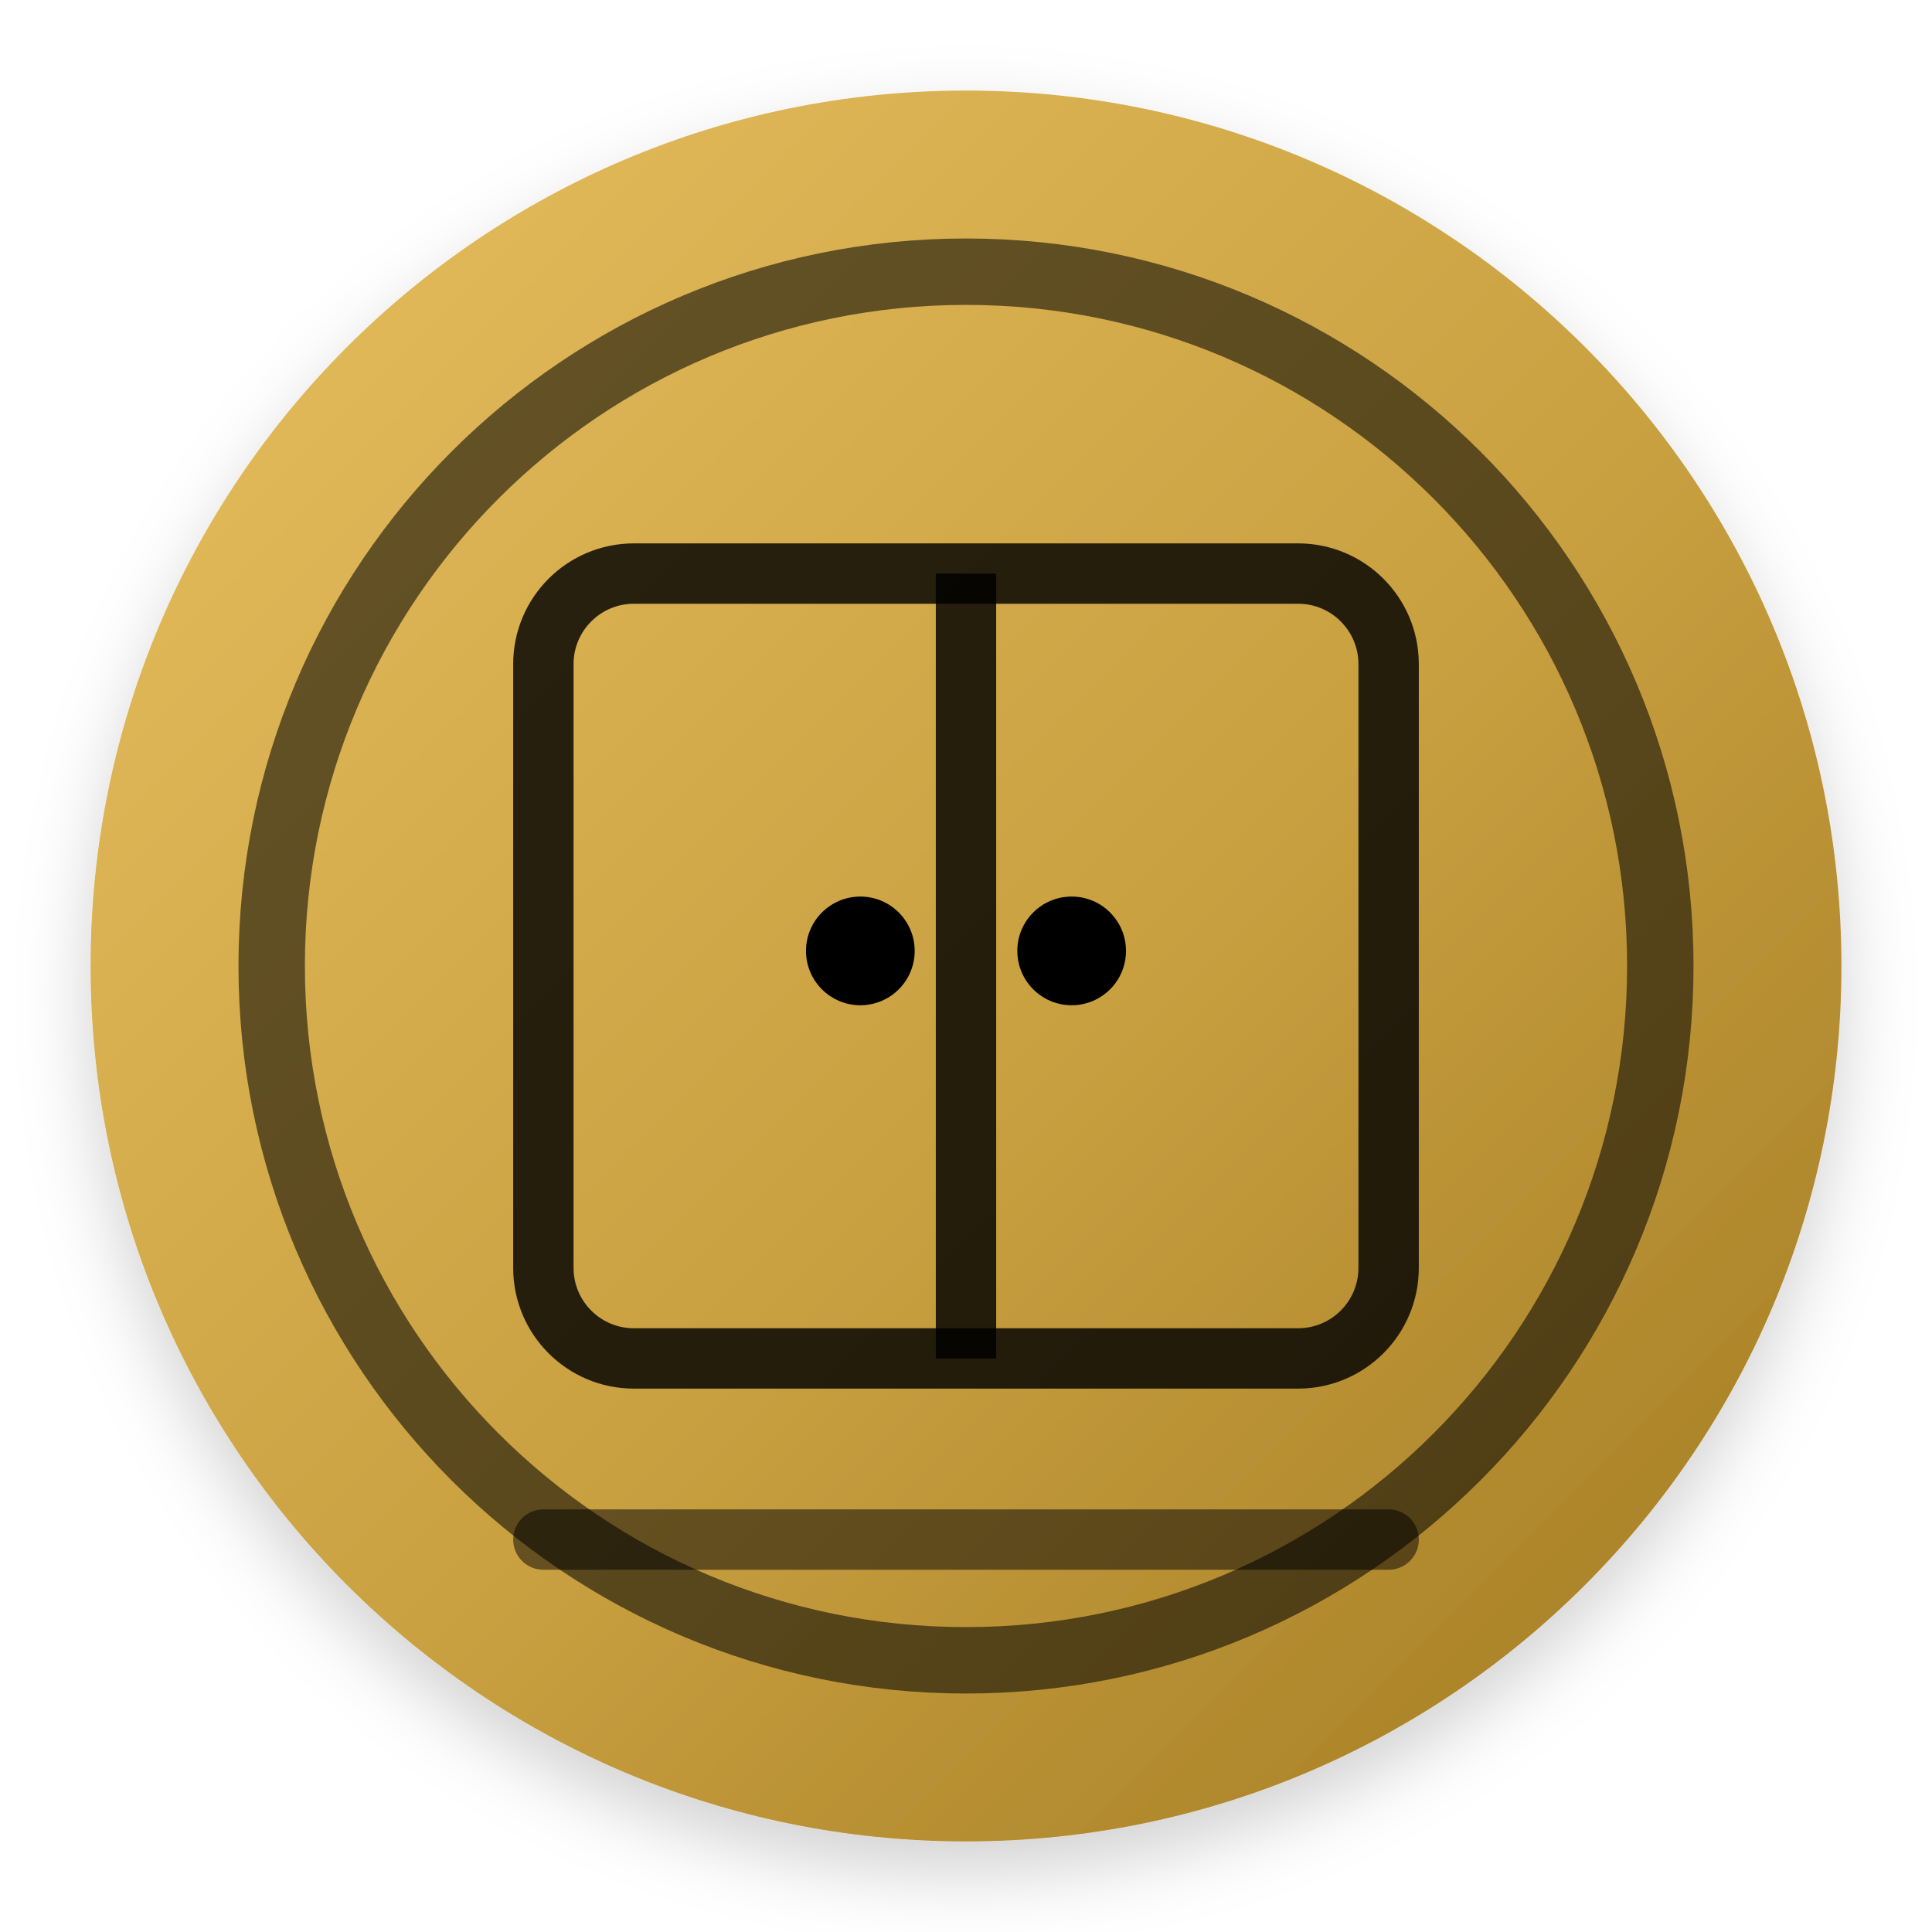
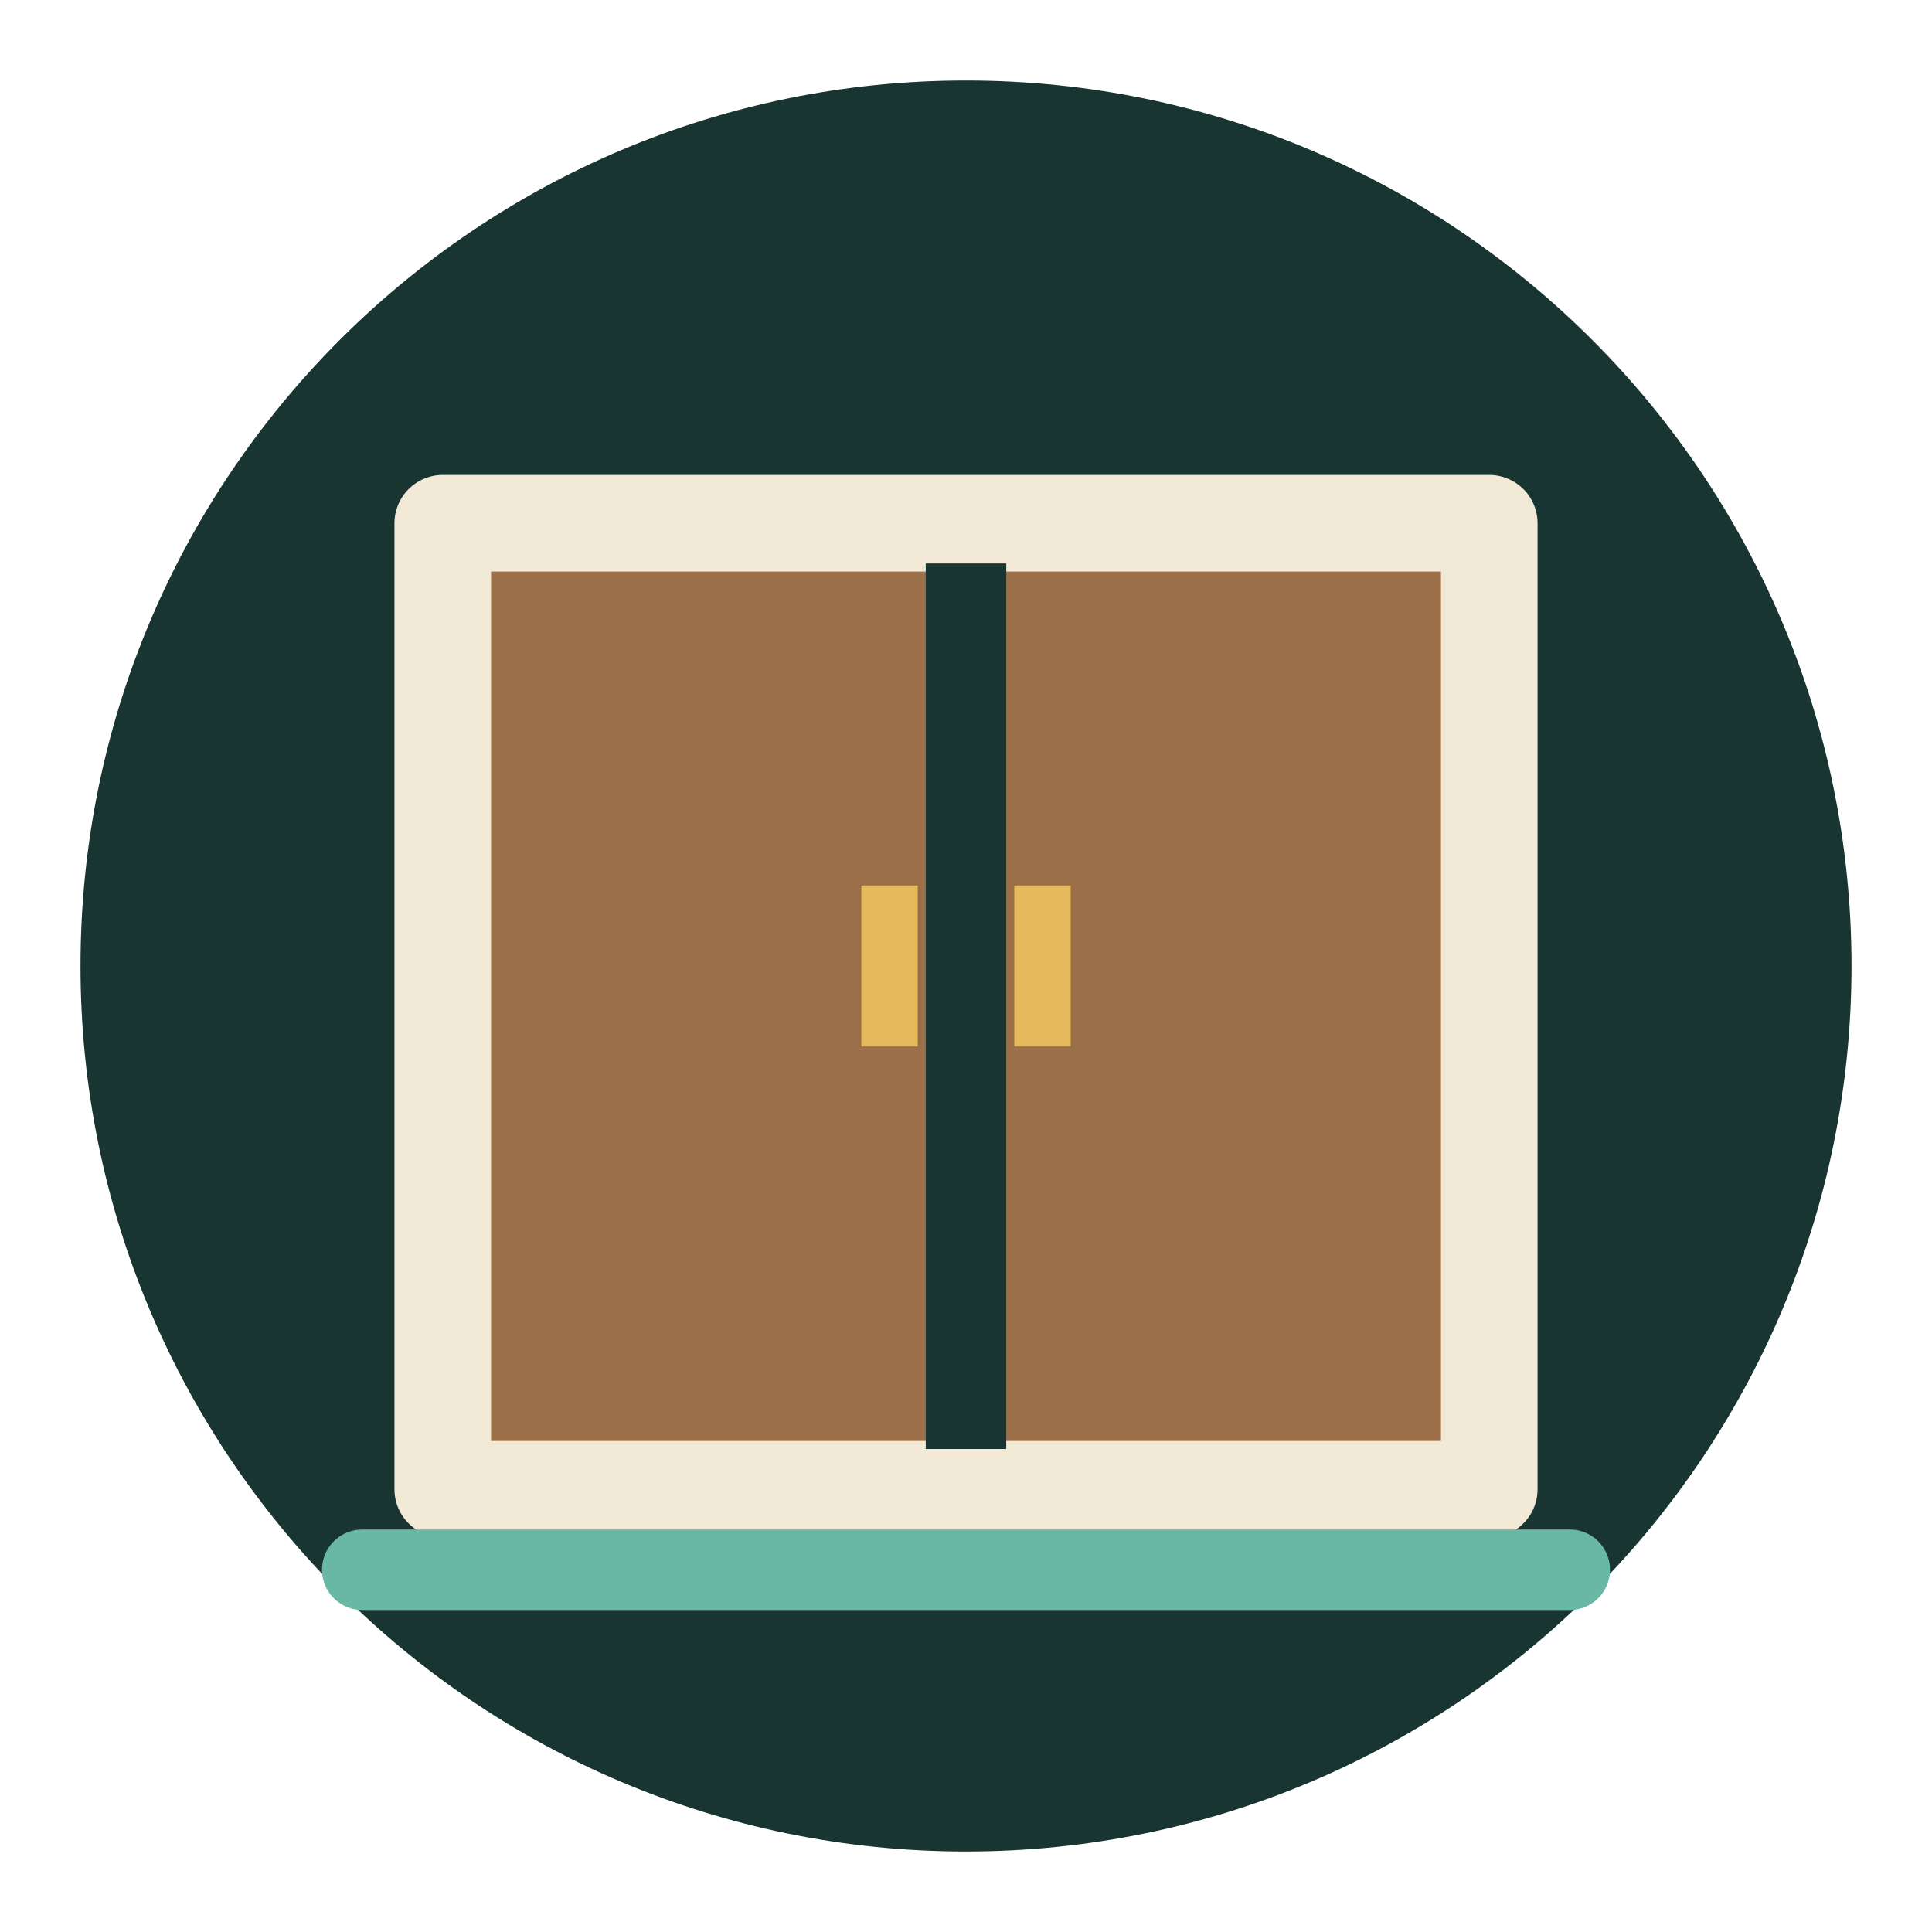
- <svg xmlns="http://www.w3.org/2000/svg" viewBox="0 0 64 64" role="img" aria-label="Workshop badge">
-   <defs>
-     <linearGradient id="badge-grad" x1="0" y1="0" x2="1" y2="1">
-       <stop offset="0%" stop-color="#e8c060" />
-       <stop offset="55%" stop-color="#c8a040" />
-       <stop offset="100%" stop-color="#a07820" />
-     </linearGradient>
-     <filter id="part-shadow" x="-20%" y="-20%" width="140%" height="140%">
-       <feDropShadow dx="0" dy="1" stdDeviation="1.2" flood-opacity="0.18" />
-     </filter>
-   </defs>
-   <circle cx="32" cy="32" r="29" fill="url(#badge-grad)" filter="url(#part-shadow)" />
-   <circle cx="32" cy="32" r="23" fill="none" stroke="currentColor" stroke-opacity="0.55" stroke-width="2.2" />
-   <rect x="18" y="19" width="28" height="26" rx="3" fill="none" stroke="currentColor" stroke-opacity="0.82" stroke-width="2" />
-   <line x1="32" y1="19" x2="32" y2="45" stroke="currentColor" stroke-opacity="0.82" stroke-width="2" />
-   <circle cx="28.5" cy="31.5" r="1.8" fill="currentColor" />
-   <circle cx="35.5" cy="31.5" r="1.8" fill="currentColor" />
-   <path d="M18 51h28" stroke="currentColor" stroke-opacity="0.5" stroke-width="2" stroke-linecap="round" />
+ <svg xmlns="http://www.w3.org/2000/svg" viewBox="0 0 24 24" role="img" aria-label="Workshop">
+   <circle cx="12" cy="12" r="11" fill="#183532" />
+   <path d="M5.5 6.5h13v12h-13z" fill="#9b7048" stroke="#f2e9d7" stroke-width="1.2" stroke-linejoin="round" />
+   <path d="M12 7v11" stroke="#183532" stroke-width="1" />
+   <path d="M10.7 11h.7v2h-.7zm1.9 0h.7v2h-.7z" fill="#e6b95c" />
+   <path d="M4.5 19.5h15" stroke="#69b8a5" stroke-width="1" stroke-linecap="round" />
</svg>
